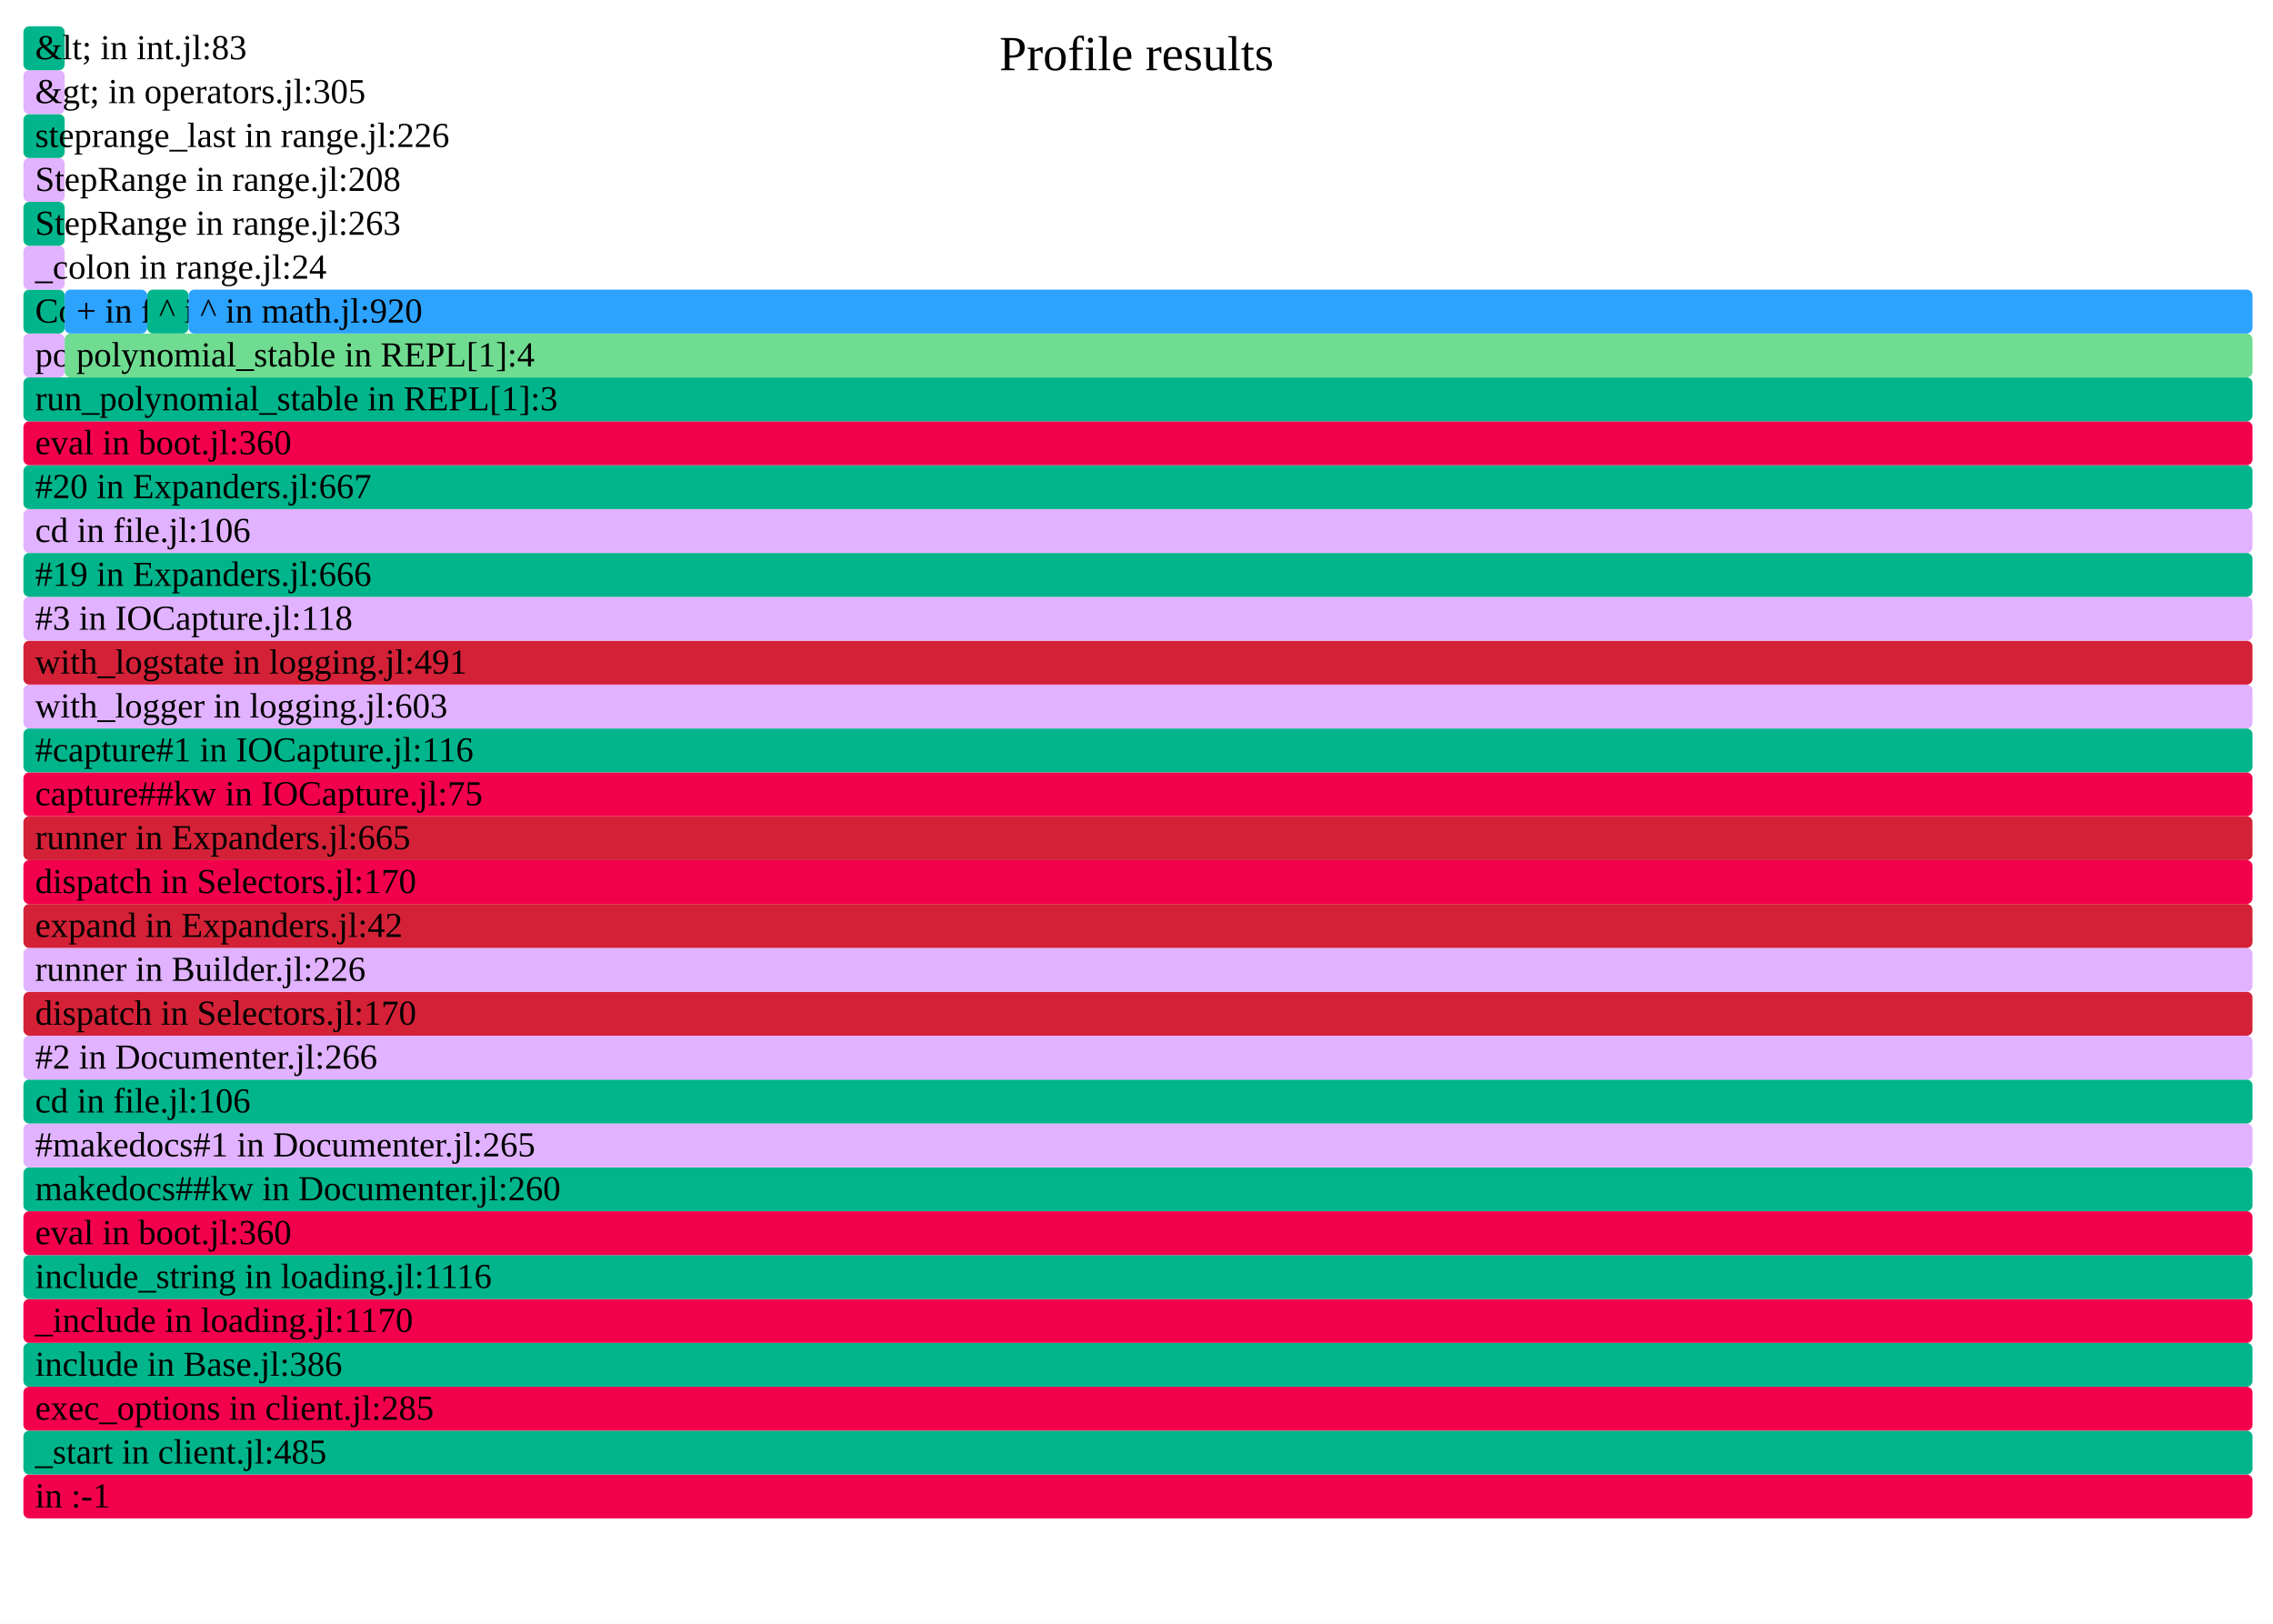
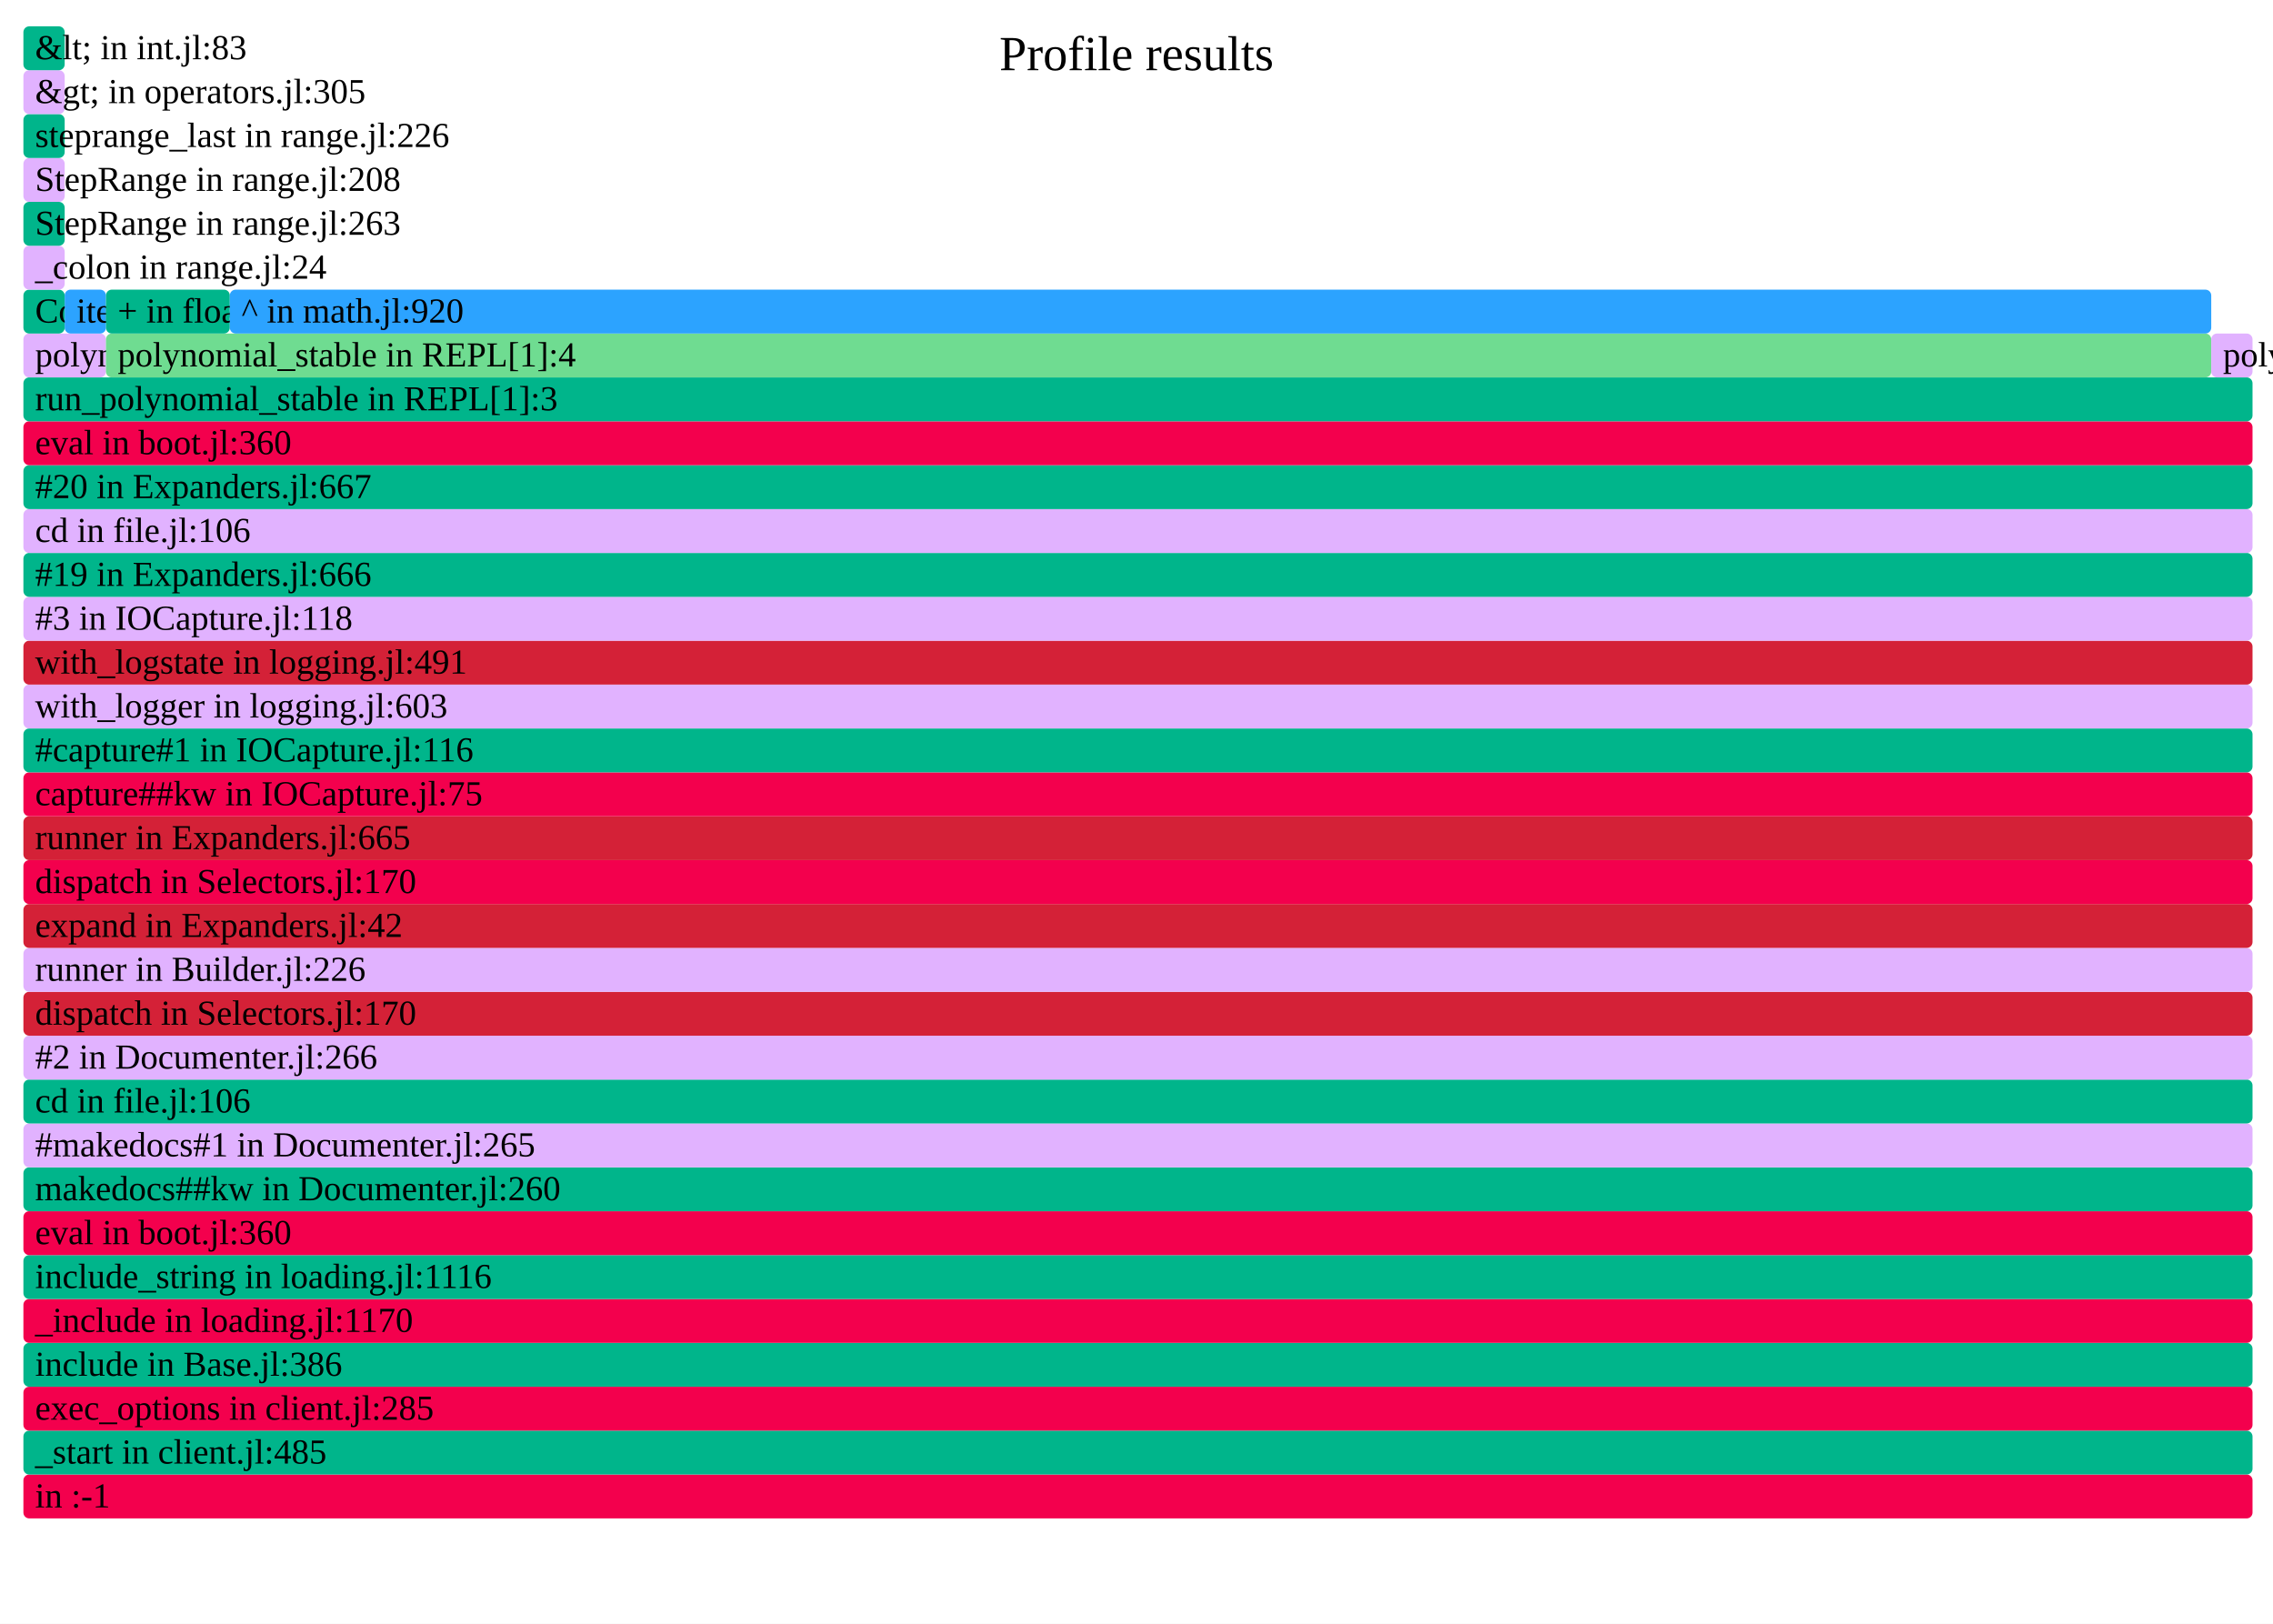
- <svg xmlns="http://www.w3.org/2000/svg" version="1.1" width="777" height="555" viewBox="0 0 777 555" id="fig-8cc6018f2a7b479ba149b7919ef37577">
+ <svg xmlns="http://www.w3.org/2000/svg" version="1.1" width="777" height="555" viewBox="0 0 777 555" id="fig-6d925072d413499d80b818a862994a8b">
  <defs>
-     <clipPath id="fig-8cc6018f2a7b479ba149b7919ef37577-clip">
+     <clipPath id="fig-6d925072d413499d80b818a862994a8b-clip">
      <rect x="0" y="0" width="777" height="555" />
    </clipPath>
  </defs>
  <style type="text/css">
-     #fig-8cc6018f2a7b479ba149b7919ef37577 text {
+     #fig-6d925072d413499d80b818a862994a8b text {
        pointer-events: none;
        font-family: inherit;
        font-size: 12px;
        fill: #000000;
    }
-     text#fig-8cc6018f2a7b479ba149b7919ef37577-caption {
+     text#fig-6d925072d413499d80b818a862994a8b-caption {
        font-size: 16.8px;
        fill: #000000;
        text-anchor: middle;
    }
-     #fig-8cc6018f2a7b479ba149b7919ef37577-bg {
+     #fig-6d925072d413499d80b818a862994a8b-bg {
        fill: #FFFFFF;
    }
-     #fig-8cc6018f2a7b479ba149b7919ef37577-viewport rect, #fig-8cc6018f2a7b479ba149b7919ef37577-viewport path {
+     #fig-6d925072d413499d80b818a862994a8b-viewport rect, #fig-6d925072d413499d80b818a862994a8b-viewport path {
        vector-effect: non-scaling-stroke;
        fill-opacity: 1;
    }
-     #fig-8cc6018f2a7b479ba149b7919ef37577-viewport text {
+     #fig-6d925072d413499d80b818a862994a8b-viewport text {
        stroke: #000000;
        stroke-width: 0;
        stroke-opacity: 0.35;
    }
-     #fig-8cc6018f2a7b479ba149b7919ef37577-viewport rect:hover, #fig-8cc6018f2a7b479ba149b7919ef37577-viewport path:hover {
+     #fig-6d925072d413499d80b818a862994a8b-viewport rect:hover, #fig-6d925072d413499d80b818a862994a8b-viewport path:hover {
        fill-opacity: 0.75;
        stroke: #000000;
        stroke-width: 0.5;
    }
-     #fig-8cc6018f2a7b479ba149b7919ef37577-viewport + rect {
+     #fig-6d925072d413499d80b818a862994a8b-viewport + rect {
        fill: #FFFFFF;
        opacity: 0.8;
    }
-     text#fig-8cc6018f2a7b479ba149b7919ef37577-details{
+     text#fig-6d925072d413499d80b818a862994a8b-details{
        fill: #000000;
    }
</style>
-   <g id="fig-8cc6018f2a7b479ba149b7919ef37577-frame" clip-path="url(#fig-8cc6018f2a7b479ba149b7919ef37577-clip)">
-     <rect id="fig-8cc6018f2a7b479ba149b7919ef37577-bg" x="0" y="0" width="777" height="555" />
-     <text id="fig-8cc6018f2a7b479ba149b7919ef37577-caption" x="388.5" y="24">Profile results</text>
-     <g id="fig-8cc6018f2a7b479ba149b7919ef37577-viewport" transform="scale(1)">
+   <g id="fig-6d925072d413499d80b818a862994a8b-frame" clip-path="url(#fig-6d925072d413499d80b818a862994a8b-clip)">
+     <rect id="fig-6d925072d413499d80b818a862994a8b-bg" x="0" y="0" width="777" height="555" />
+     <text id="fig-6d925072d413499d80b818a862994a8b-caption" x="388.5" y="24">Profile results</text>
+     <g id="fig-6d925072d413499d80b818a862994a8b-viewport" transform="scale(1)">
      <rect x="8" y="504" width="762" height="15" rx="2" fill="#F3004D" data-dinfo="" />
      <text x="8" dx="4" y="515.25"> in :-1</text>
      <rect x="8" y="489" width="762" height="15" rx="2" fill="#00B58B" data-dinfo="./" />
      <text x="8" dx="4" y="500.25">_start in client.jl:485</text>
      <rect x="8" y="474" width="762" height="15" rx="2" fill="#F3004D" data-dinfo="./" />
      <text x="8" dx="4" y="485.25">exec_options in client.jl:285</text>
      <rect x="8" y="459" width="762" height="15" rx="2" fill="#00B58B" data-dinfo="./" />
      <text x="8" dx="4" y="470.25">include in Base.jl:386</text>
      <rect x="8" y="444" width="762" height="15" rx="2" fill="#F3004D" data-dinfo="./" />
      <text x="8" dx="4" y="455.25">_include in loading.jl:1170</text>
      <rect x="8" y="429" width="762" height="15" rx="2" fill="#00B58B" data-dinfo="./" />
      <text x="8" dx="4" y="440.25">include_string in loading.jl:1116</text>
      <rect x="8" y="414" width="762" height="15" rx="2" fill="#F3004D" data-dinfo="./" />
      <text x="8" dx="4" y="425.25">eval in boot.jl:360</text>
      <rect x="8" y="399" width="762" height="15" rx="2" fill="#00B58B" data-dinfo="/home/runner/.julia/packages/Documenter/qdbx6/src/" />
      <text x="8" dx="4" y="410.25">makedocs##kw in Documenter.jl:260</text>
      <rect x="8" y="384" width="762" height="15" rx="2" fill="#E1B2FF" data-dinfo="/home/runner/.julia/packages/Documenter/qdbx6/src/" />
      <text x="8" dx="4" y="395.25">#makedocs#1 in Documenter.jl:265</text>
      <rect x="8" y="369" width="762" height="15" rx="2" fill="#00B58B" data-dinfo="./" />
      <text x="8" dx="4" y="380.25">cd in file.jl:106</text>
      <rect x="8" y="354" width="762" height="15" rx="2" fill="#E1B2FF" data-dinfo="/home/runner/.julia/packages/Documenter/qdbx6/src/" />
      <text x="8" dx="4" y="365.25">#2 in Documenter.jl:266</text>
      <rect x="8" y="339" width="762" height="15" rx="2" fill="#D42137" data-dinfo="/home/runner/.julia/packages/Documenter/qdbx6/src/Utilities/" />
      <text x="8" dx="4" y="350.25">dispatch in Selectors.jl:170</text>
      <rect x="8" y="324" width="762" height="15" rx="2" fill="#E1B2FF" data-dinfo="/home/runner/.julia/packages/Documenter/qdbx6/src/" />
      <text x="8" dx="4" y="335.25">runner in Builder.jl:226</text>
      <rect x="8" y="309" width="762" height="15" rx="2" fill="#D42137" data-dinfo="/home/runner/.julia/packages/Documenter/qdbx6/src/" />
      <text x="8" dx="4" y="320.25">expand in Expanders.jl:42</text>
      <rect x="8" y="294" width="762" height="15" rx="2" fill="#F3004D" data-dinfo="/home/runner/.julia/packages/Documenter/qdbx6/src/Utilities/" />
      <text x="8" dx="4" y="305.25">dispatch in Selectors.jl:170</text>
      <rect x="8" y="279" width="762" height="15" rx="2" fill="#D42137" data-dinfo="/home/runner/.julia/packages/Documenter/qdbx6/src/" />
      <text x="8" dx="4" y="290.25">runner in Expanders.jl:665</text>
      <rect x="8" y="264" width="762" height="15" rx="2" fill="#F3004D" data-dinfo="/home/runner/.julia/packages/IOCapture/sXY71/src/" />
      <text x="8" dx="4" y="275.25">capture##kw in IOCapture.jl:75</text>
      <rect x="8" y="249" width="762" height="15" rx="2" fill="#00B58B" data-dinfo="/home/runner/.julia/packages/IOCapture/sXY71/src/" />
      <text x="8" dx="4" y="260.25">#capture#1 in IOCapture.jl:116</text>
      <rect x="8" y="234" width="762" height="15" rx="2" fill="#E1B2FF" data-dinfo="./" />
      <text x="8" dx="4" y="245.25">with_logger in logging.jl:603</text>
      <rect x="8" y="219" width="762" height="15" rx="2" fill="#D42137" data-dinfo="./" />
      <text x="8" dx="4" y="230.25">with_logstate in logging.jl:491</text>
      <rect x="8" y="204" width="762" height="15" rx="2" fill="#E1B2FF" data-dinfo="/home/runner/.julia/packages/IOCapture/sXY71/src/" />
      <text x="8" dx="4" y="215.25">#3 in IOCapture.jl:118</text>
      <rect x="8" y="189" width="762" height="15" rx="2" fill="#00B58B" data-dinfo="/home/runner/.julia/packages/Documenter/qdbx6/src/" />
      <text x="8" dx="4" y="200.25">#19 in Expanders.jl:666</text>
      <rect x="8" y="174" width="762" height="15" rx="2" fill="#E1B2FF" data-dinfo="./" />
      <text x="8" dx="4" y="185.25">cd in file.jl:106</text>
      <rect x="8" y="159" width="762" height="15" rx="2" fill="#00B58B" data-dinfo="/home/runner/.julia/packages/Documenter/qdbx6/src/" />
      <text x="8" dx="4" y="170.25">#20 in Expanders.jl:667</text>
      <rect x="8" y="144" width="762" height="15" rx="2" fill="#F3004D" data-dinfo="./" />
      <text x="8" dx="4" y="155.25">eval in boot.jl:360</text>
      <rect x="8" y="129" width="762" height="15" rx="2" fill="#00B58B" data-dinfo="./" />
      <text x="8" dx="4" y="140.25">run_polynomial_stable in REPL[1]:3</text>
-       <rect x="8" y="114" width="14.11" height="15" rx="2" fill="#E1B2FF" data-dinfo="./" />
+       <rect x="8" y="114" width="28.22" height="15" rx="2" fill="#E1B2FF" data-dinfo="./" />
      <text x="8" dx="4" y="125.25">polynomial_stable in REPL[1]:3</text>
      <rect x="8" y="99" width="14.11" height="15" rx="2" fill="#00B58B" data-dinfo="./" />
      <text x="8" dx="4" y="110.25">Colon in range.jl:22</text>
      <rect x="8" y="84" width="14.11" height="15" rx="2" fill="#E1B2FF" data-dinfo="./" />
      <text x="8" dx="4" y="95.25">_colon in range.jl:24</text>
      <rect x="8" y="69" width="14.11" height="15" rx="2" fill="#00B58B" data-dinfo="./" />
      <text x="8" dx="4" y="80.25">StepRange in range.jl:263</text>
      <rect x="8" y="54" width="14.11" height="15" rx="2" fill="#E1B2FF" data-dinfo="./" />
      <text x="8" dx="4" y="65.25">StepRange in range.jl:208</text>
      <rect x="8" y="39" width="14.11" height="15" rx="2" fill="#00B58B" data-dinfo="./" />
      <text x="8" dx="4" y="50.25">steprange_last in range.jl:226</text>
      <rect x="8" y="24" width="14.11" height="15" rx="2" fill="#E1B2FF" data-dinfo="./" />
      <text x="8" dx="4" y="35.25">&amp;gt; in operators.jl:305</text>
      <rect x="8" y="9" width="14.11" height="15" rx="2" fill="#00B58B" data-dinfo="./" />
      <text x="8" dx="4" y="20.25">&amp;lt; in int.jl:83</text>
-       <rect x="22.11" y="114" width="747.89" height="15" rx="2" fill="#6FDC91" data-dinfo="./" />
-       <text x="22.11" dx="4" y="125.25">polynomial_stable in REPL[1]:4</text>
-       <rect x="22.11" y="99" width="28.22" height="15" rx="2" fill="#2CA3FF" data-dinfo="./" />
-       <text x="22.11" dx="4" y="110.25">+ in float.jl:326</text>
-       <rect x="50.33" y="99" width="14.11" height="15" rx="2" fill="#00B58B" data-dinfo="./" />
-       <text x="50.33" dx="4" y="110.25">^ in math.jl:915</text>
-       <rect x="64.44" y="99" width="705.56" height="15" rx="2" fill="#2CA3FF" data-dinfo="./" />
-       <text x="64.44" dx="4" y="110.25">^ in math.jl:920</text>
+       <rect x="22.11" y="99" width="14.11" height="15" rx="2" fill="#2CA3FF" data-dinfo="./" />
+       <text x="22.11" dx="4" y="110.25">iterate in range.jl:670</text>
+       <rect x="36.22" y="114" width="719.67" height="15" rx="2" fill="#6FDC91" data-dinfo="./" />
+       <text x="36.22" dx="4" y="125.25">polynomial_stable in REPL[1]:4</text>
+       <rect x="36.22" y="99" width="42.34" height="15" rx="2" fill="#00B58B" data-dinfo="./" />
+       <text x="36.22" dx="4" y="110.25">+ in float.jl:326</text>
+       <rect x="78.56" y="99" width="677.33" height="15" rx="2" fill="#2CA3FF" data-dinfo="./" />
+       <text x="78.56" dx="4" y="110.25">^ in math.jl:920</text>
+       <rect x="755.89" y="114" width="14.11" height="15" rx="2" fill="#E1B2FF" data-dinfo="./" />
+       <text x="755.89" dx="4" y="125.25">polynomial_stable in range.jl:0</text>
    </g>
  </g>
</svg>
